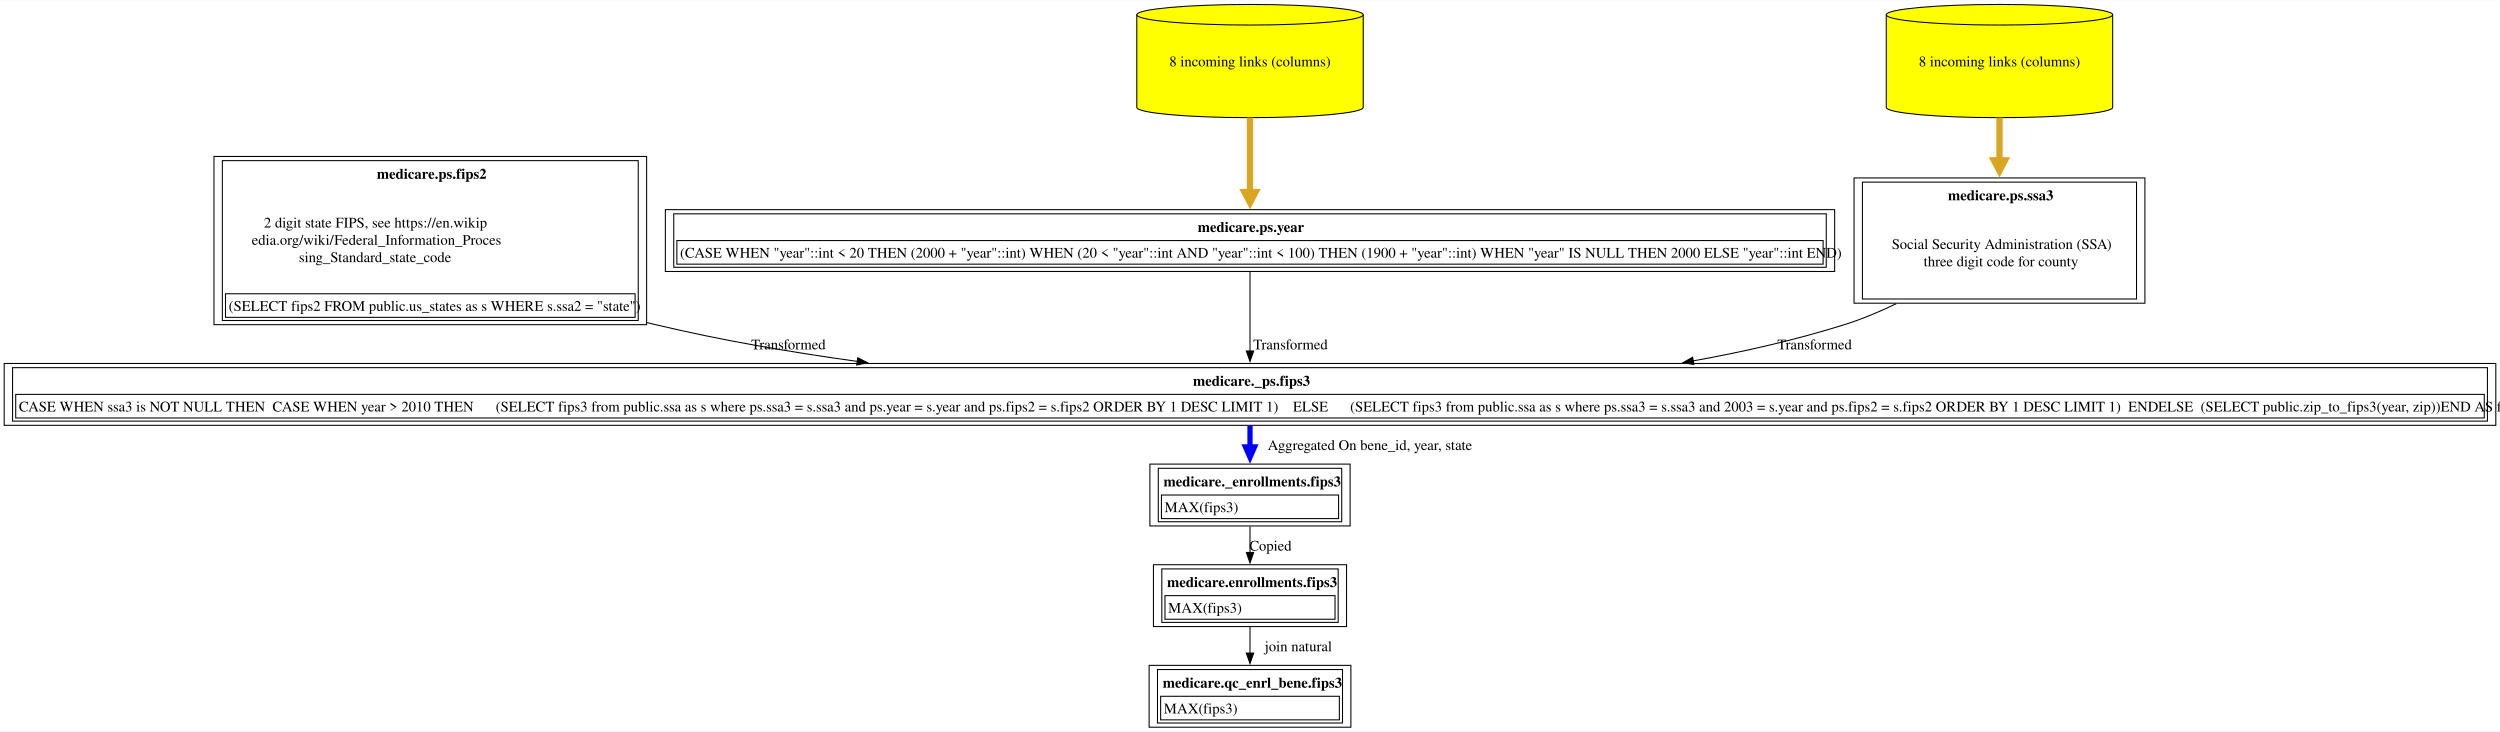
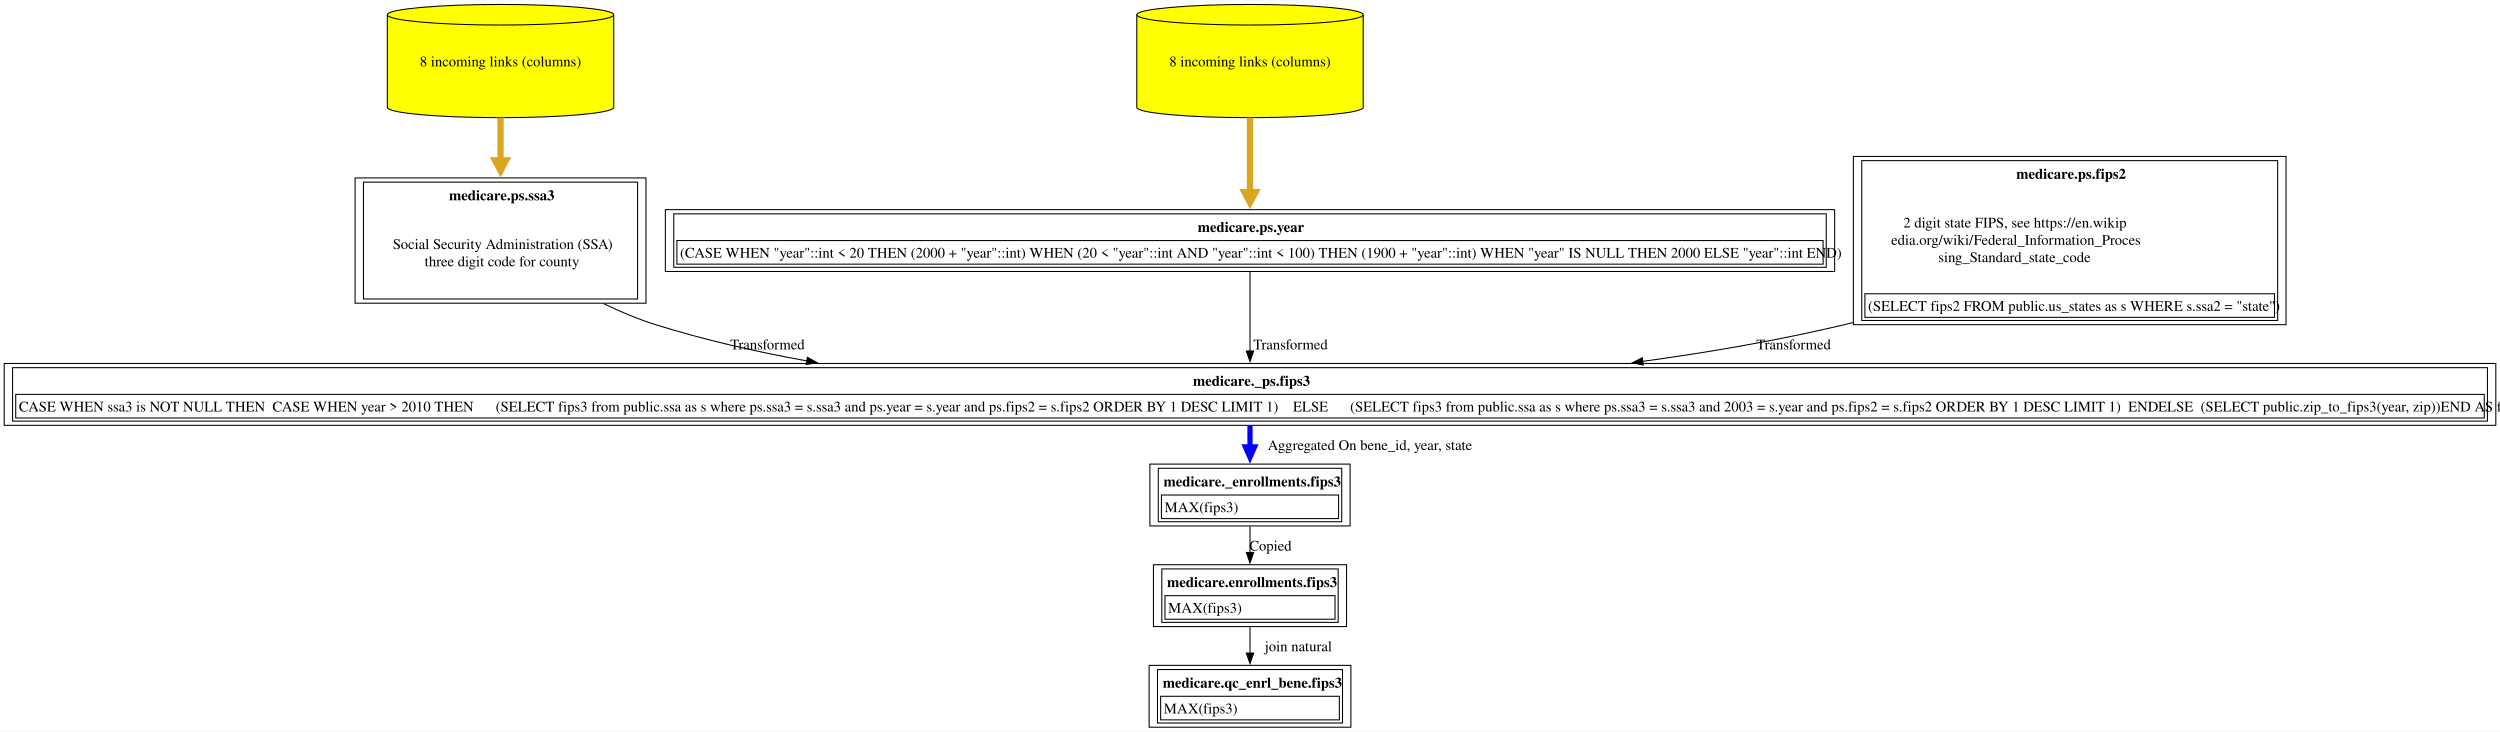
<svg xmlns="http://www.w3.org/2000/svg" xmlns:xlink="http://www.w3.org/1999/xlink" width="2385pt" height="698pt" viewBox="0.00 0.00 2385.00 697.50">
  <g id="graph0" class="graph" transform="scale(1 1) rotate(0) translate(4 693.5)">
    <polygon fill="white" stroke="none" points="-4,4 -4,-693.5 2381,-693.5 2381,4 -4,4" />
    <g id="node1" class="node">
      <g id="a_node1">
        <a xlink:href="../medicare.qc_enrl_bene/fips3.html" xlink:title="&lt;TABLE&gt;" target="_blank">
          <polygon fill="none" stroke="black" points="1284.75,-59 1092.25,-59 1092.25,0 1284.75,0 1284.75,-59" />
          <text text-anchor="start" x="1105.25" y="-37.7" font-family="Times,serif" font-weight="bold" font-size="14.00">medicare.qc_enrl_bene.fips3</text>
          <polygon fill="none" stroke="black" points="1103.25,-7 1103.25,-29.5 1273.75,-29.5 1273.75,-7 1103.25,-7" />
          <text text-anchor="start" x="1106.25" y="-13.2" font-family="Times,serif" font-size="14.00">MAX(fips3)</text>
          <polygon fill="none" stroke="black" points="1100.25,-4 1100.25,-55 1276.75,-55 1276.75,-4 1100.25,-4" />
        </a>
      </g>
    </g>
    <g id="node2" class="node">
      <g id="a_node2">
        <a xlink:href="../medicare.enrollments/fips3.html" xlink:title="&lt;TABLE&gt;" target="_blank">
          <polygon fill="none" stroke="black" points="1280.62,-155 1096.38,-155 1096.38,-96 1280.62,-96 1280.62,-155" />
          <text text-anchor="start" x="1109.38" y="-133.7" font-family="Times,serif" font-weight="bold" font-size="14.00">medicare.enrollments.fips3</text>
          <polygon fill="none" stroke="black" points="1107.38,-103 1107.38,-125.5 1269.62,-125.5 1269.62,-103 1107.38,-103" />
          <text text-anchor="start" x="1110.38" y="-109.2" font-family="Times,serif" font-size="14.00">MAX(fips3)</text>
          <polygon fill="none" stroke="black" points="1104.38,-100 1104.38,-151 1272.62,-151 1272.62,-100 1104.38,-100" />
        </a>
      </g>
    </g>
    <g id="edge1" class="edge">
      <path fill="none" stroke="black" d="M1188.5,-95.53C1188.5,-87.68 1188.5,-79.05 1188.5,-70.7" />
      <polygon fill="black" stroke="black" points="1192,-70.73 1188.5,-60.73 1185,-70.73 1192,-70.73" />
      <text text-anchor="middle" x="1234.62" y="-72.45" font-family="Times,serif" font-size="14.00">	join natural</text>
    </g>
    <g id="node3" class="node">
      <g id="a_node3">
        <a xlink:href="../medicare._enrollments/fips3.html" xlink:title="&lt;TABLE&gt;" target="_blank">
          <polygon fill="none" stroke="black" points="1284,-251 1093,-251 1093,-192 1284,-192 1284,-251" />
          <text text-anchor="start" x="1106" y="-229.7" font-family="Times,serif" font-weight="bold" font-size="14.00">medicare._enrollments.fips3</text>
          <polygon fill="none" stroke="black" points="1104,-199 1104,-221.5 1273,-221.5 1273,-199 1104,-199" />
          <text text-anchor="start" x="1107" y="-205.2" font-family="Times,serif" font-size="14.00">MAX(fips3)</text>
          <polygon fill="none" stroke="black" points="1101,-196 1101,-247 1276,-247 1276,-196 1101,-196" />
        </a>
      </g>
    </g>
    <g id="edge2" class="edge">
      <path fill="none" stroke="black" d="M1188.5,-191.53C1188.5,-183.68 1188.5,-175.05 1188.5,-166.7" />
      <polygon fill="black" stroke="black" points="1192,-166.73 1188.5,-156.73 1185,-166.73 1192,-166.73" />
      <text text-anchor="middle" x="1208" y="-168.45" font-family="Times,serif" font-size="14.00">Copied</text>
    </g>
    <g id="node4" class="node">
      <g id="a_node4">
        <a xlink:href="../medicare._ps/fips3.html" xlink:title="&lt;TABLE&gt;" target="_blank">
          <polygon fill="none" stroke="black" points="2377,-347 0,-347 0,-288 2377,-288 2377,-347" />
          <text text-anchor="start" x="1134.12" y="-325.7" font-family="Times,serif" font-weight="bold" font-size="14.00">medicare._ps.fips3</text>
          <polygon fill="none" stroke="black" points="11,-295 11,-317.5 2366,-317.5 2366,-295 11,-295" />
          <text text-anchor="start" x="14" y="-301.2" font-family="Times,serif" font-size="14.00">CASE WHEN ssa3 is NOT NULL THEN  CASE WHEN year &gt; 2010 THEN      (SELECT fips3 from public.ssa as s where ps.ssa3 = s.ssa3 and ps.year = s.year and ps.fips2 = s.fips2 ORDER BY 1 DESC LIMIT 1)    ELSE      (SELECT fips3 from public.ssa as s where ps.ssa3 = s.ssa3 and 2003 = s.year and ps.fips2 = s.fips2 ORDER BY 1 DESC LIMIT 1)  ENDELSE  (SELECT public.zip_to_fips3(year, zip))END AS fips3</text>
          <polygon fill="none" stroke="black" points="8,-292 8,-343 2369,-343 2369,-292 8,-292" />
        </a>
      </g>
    </g>
    <g id="edge3" class="edge">
      <path fill="none" stroke="blue" stroke-width="5" d="M1188.5,-287.53C1188.5,-281.13 1188.5,-274.2 1188.5,-267.33" />
      <polygon fill="blue" stroke="blue" stroke-width="5" points="1192.88,-267.45 1188.5,-257.45 1184.13,-267.45 1192.88,-267.45" />
      <text text-anchor="middle" x="1302.88" y="-264.45" font-family="Times,serif" font-size="14.00">	  Aggregated On bene_id, year, state</text>
    </g>
    <g id="node5" class="node">
      <g id="a_node5">
-         <a xlink:href="../medicare.ps/fips2.html" xlink:title="&lt;TABLE&gt;" target="_blank">
-           <polygon fill="none" stroke="black" points="612.88,-544.5 200.12,-544.5 200.12,-384 612.88,-384 612.88,-544.5" />
-           <text text-anchor="start" x="355.5" y="-523.2" font-family="Times,serif" font-weight="bold" font-size="14.00">medicare.ps.fips2</text>
-           <text text-anchor="start" x="247.75" y="-476.7" font-family="Times,serif" font-size="14.00">2 digit state FIPS, see https://en.wikip</text>
-           <text text-anchor="start" x="236.12" y="-460.2" font-family="Times,serif" font-size="14.00">edia.org/wiki/Federal_Information_Proces</text>
-           <text text-anchor="start" x="281.12" y="-443.7" font-family="Times,serif" font-size="14.00">sing_Standard_state_code</text>
-           <polygon fill="none" stroke="black" points="211.12,-391 211.12,-413.5 601.88,-413.5 601.88,-391 211.12,-391" />
-           <text text-anchor="start" x="214.12" y="-397.2" font-family="Times,serif" font-size="14.00">(SELECT fips2 FROM public.us_states as s WHERE s.ssa2 = "state")</text>
-           <polygon fill="none" stroke="black" points="208.12,-388 208.12,-540.5 604.88,-540.5 604.88,-388 208.12,-388" />
+         <a xlink:href="../medicare.ps/ssa3.html" xlink:title="&lt;TABLE&gt;" target="_blank">
+           <polygon fill="none" stroke="black" points="612.25,-524 334.75,-524 334.75,-404.5 612.25,-404.5 612.25,-524" />
+           <text text-anchor="start" x="424.38" y="-502.7" font-family="Times,serif" font-weight="bold" font-size="14.00">medicare.ps.ssa3</text>
+           <text text-anchor="start" x="370.75" y="-456.2" font-family="Times,serif" font-size="14.00">Social Security Administration (SSA)</text>
+           <text text-anchor="start" x="401.12" y="-439.7" font-family="Times,serif" font-size="14.00">three digit code for county</text>
+           <polygon fill="none" stroke="black" points="342.75,-408.5 342.75,-520 604.25,-520 604.25,-408.5 342.75,-408.5" />
        </a>
      </g>
    </g>
    <g id="edge4" class="edge">
-       <path fill="none" stroke="black" d="M613.34,-386.01C616.07,-385.32 618.79,-384.65 621.5,-384 683.12,-369.31 749.32,-357.87 813.97,-348.97" />
-       <polygon fill="black" stroke="black" points="814.24,-352.47 823.68,-347.66 813.3,-345.53 814.24,-352.47" />
-       <text text-anchor="middle" x="748.12" y="-360.45" font-family="Times,serif" font-size="14.00">  Transformed</text>
+       <path fill="none" stroke="black" d="M571.98,-404.01C588.1,-396.23 604.95,-389.18 621.5,-384 667.55,-369.59 716.59,-358.29 765.83,-349.44" />
+       <polygon fill="black" stroke="black" points="766.27,-352.92 775.51,-347.74 765.05,-346.02 766.27,-352.92" />
+       <text text-anchor="middle" x="728.12" y="-360.45" font-family="Times,serif" font-size="14.00">  Transformed</text>
    </g>
    <g id="node6" class="node">
      <g id="a_node6">
+         <a xlink:href="../medicare.ps/ssa3.html" xlink:title="8 incoming links (columns)" target="_blank">
+           <path fill="yellow" stroke="black" d="M581.5,-679.68C581.5,-685.1 533.09,-689.5 473.5,-689.5 413.91,-689.5 365.5,-685.1 365.5,-679.68 365.5,-679.68 365.5,-591.32 365.5,-591.32 365.5,-585.9 413.91,-581.5 473.5,-581.5 533.09,-581.5 581.5,-585.9 581.5,-591.32 581.5,-591.32 581.5,-679.68 581.5,-679.68" />
+           <path fill="none" stroke="black" d="M581.5,-679.68C581.5,-674.26 533.09,-669.86 473.5,-669.86 413.91,-669.86 365.5,-674.26 365.5,-679.68" />
+           <text text-anchor="middle" x="473.5" y="-630.45" font-family="Times,serif" font-size="14.00">8 incoming links (columns)</text>
+         </a>
+       </g>
+     </g>
+     <g id="edge5" class="edge">
+       <path fill="none" stroke="goldenrod" stroke-width="6" d="M473.5,-581.41C473.5,-568.38 473.5,-554.19 473.5,-540.34" />
+       <polygon fill="goldenrod" stroke="goldenrod" stroke-width="6" points="478.75,-540.79 473.5,-530.79 468.25,-540.79 478.75,-540.79" />
+     </g>
+     <g id="node7" class="node">
+       <g id="a_node7">
        <a xlink:href="../medicare.ps/year.html" xlink:title="&lt;TABLE&gt;" target="_blank">
          <polygon fill="none" stroke="black" points="1746.25,-493.75 630.75,-493.75 630.75,-434.75 1746.25,-434.75 1746.25,-493.75" />
          <text text-anchor="start" x="1138.62" y="-472.45" font-family="Times,serif" font-weight="bold" font-size="14.00">medicare.ps.year</text>
          <polygon fill="none" stroke="black" points="641.75,-441.75 641.75,-464.25 1735.25,-464.25 1735.25,-441.75 641.75,-441.75" />
          <text text-anchor="start" x="644.75" y="-447.95" font-family="Times,serif" font-size="14.00">(CASE WHEN "year"::int &lt; 20 THEN (2000 + "year"::int) WHEN (20 &lt; "year"::int AND "year"::int &lt; 100) THEN (1900 + "year"::int) WHEN "year" IS NULL THEN 2000 ELSE "year"::int END)</text>
          <polygon fill="none" stroke="black" points="638.75,-438.75 638.75,-489.75 1738.25,-489.75 1738.25,-438.75 638.75,-438.75" />
        </a>
      </g>
    </g>
-     <g id="edge5" class="edge">
+     <g id="edge6" class="edge">
      <path fill="none" stroke="black" d="M1188.5,-434.31C1188.5,-412.61 1188.5,-382.65 1188.5,-358.64" />
      <polygon fill="black" stroke="black" points="1192,-358.91 1188.5,-348.91 1185,-358.91 1192,-358.91" />
      <text text-anchor="middle" x="1227.12" y="-360.45" font-family="Times,serif" font-size="14.00">  Transformed</text>
    </g>
-     <g id="node7" class="node">
-       <g id="a_node7">
+     <g id="node8" class="node">
+       <g id="a_node8">
        <a xlink:href="../medicare.ps/year.html" xlink:title="8 incoming links (columns)" target="_blank">
          <path fill="yellow" stroke="black" d="M1296.5,-679.68C1296.5,-685.1 1248.09,-689.5 1188.5,-689.5 1128.91,-689.5 1080.5,-685.1 1080.5,-679.68 1080.5,-679.68 1080.5,-591.32 1080.5,-591.32 1080.5,-585.9 1128.91,-581.5 1188.5,-581.5 1248.09,-581.5 1296.5,-585.9 1296.5,-591.32 1296.5,-591.32 1296.5,-679.68 1296.5,-679.68" />
          <path fill="none" stroke="black" d="M1296.5,-679.68C1296.5,-674.26 1248.09,-669.86 1188.5,-669.86 1128.91,-669.86 1080.5,-674.26 1080.5,-679.68" />
          <text text-anchor="middle" x="1188.5" y="-630.45" font-family="Times,serif" font-size="14.00">8 incoming links (columns)</text>
        </a>
      </g>
    </g>
-     <g id="edge6" class="edge">
+     <g id="edge7" class="edge">
      <path fill="none" stroke="goldenrod" stroke-width="6" d="M1188.5,-581.41C1188.5,-558.62 1188.5,-532.26 1188.5,-510.42" />
      <polygon fill="goldenrod" stroke="goldenrod" stroke-width="6" points="1193.75,-510.48 1188.5,-500.48 1183.25,-510.48 1193.75,-510.48" />
    </g>
-     <g id="node8" class="node">
-       <g id="a_node8">
-         <a xlink:href="../medicare.ps/ssa3.html" xlink:title="&lt;TABLE&gt;" target="_blank">
-           <polygon fill="none" stroke="black" points="2042.25,-524 1764.75,-524 1764.75,-404.5 2042.25,-404.5 2042.25,-524" />
-           <text text-anchor="start" x="1854.38" y="-502.7" font-family="Times,serif" font-weight="bold" font-size="14.00">medicare.ps.ssa3</text>
-           <text text-anchor="start" x="1800.75" y="-456.2" font-family="Times,serif" font-size="14.00">Social Security Administration (SSA)</text>
-           <text text-anchor="start" x="1831.12" y="-439.7" font-family="Times,serif" font-size="14.00">three digit code for county</text>
-           <polygon fill="none" stroke="black" points="1772.75,-408.5 1772.75,-520 2034.25,-520 2034.25,-408.5 1772.75,-408.5" />
-         </a>
-       </g>
-     </g>
-     <g id="edge7" class="edge">
-       <path fill="none" stroke="black" d="M1805.02,-404.01C1788.9,-396.23 1772.05,-389.18 1755.5,-384 1709.45,-369.59 1660.41,-358.29 1611.17,-349.44" />
-       <polygon fill="black" stroke="black" points="1611.95,-346.02 1601.49,-347.74 1610.73,-352.92 1611.95,-346.02" />
-       <text text-anchor="middle" x="1727.12" y="-360.45" font-family="Times,serif" font-size="14.00">  Transformed</text>
-     </g>
    <g id="node9" class="node">
      <g id="a_node9">
-         <a xlink:href="../medicare.ps/ssa3.html" xlink:title="8 incoming links (columns)" target="_blank">
-           <path fill="yellow" stroke="black" d="M2011.5,-679.68C2011.5,-685.1 1963.09,-689.5 1903.5,-689.5 1843.91,-689.5 1795.5,-685.1 1795.5,-679.68 1795.5,-679.68 1795.5,-591.32 1795.5,-591.32 1795.5,-585.9 1843.91,-581.5 1903.5,-581.5 1963.09,-581.5 2011.5,-585.9 2011.5,-591.32 2011.5,-591.32 2011.5,-679.68 2011.5,-679.68" />
-           <path fill="none" stroke="black" d="M2011.5,-679.68C2011.5,-674.26 1963.09,-669.86 1903.5,-669.86 1843.91,-669.86 1795.5,-674.26 1795.5,-679.68" />
-           <text text-anchor="middle" x="1903.5" y="-630.45" font-family="Times,serif" font-size="14.00">8 incoming links (columns)</text>
+         <a xlink:href="../medicare.ps/fips2.html" xlink:title="&lt;TABLE&gt;" target="_blank">
+           <polygon fill="none" stroke="black" points="2176.88,-544.5 1764.12,-544.5 1764.12,-384 2176.88,-384 2176.88,-544.5" />
+           <text text-anchor="start" x="1919.5" y="-523.2" font-family="Times,serif" font-weight="bold" font-size="14.00">medicare.ps.fips2</text>
+           <text text-anchor="start" x="1811.75" y="-476.7" font-family="Times,serif" font-size="14.00">2 digit state FIPS, see https://en.wikip</text>
+           <text text-anchor="start" x="1800.12" y="-460.2" font-family="Times,serif" font-size="14.00">edia.org/wiki/Federal_Information_Proces</text>
+           <text text-anchor="start" x="1845.12" y="-443.7" font-family="Times,serif" font-size="14.00">sing_Standard_state_code</text>
+           <polygon fill="none" stroke="black" points="1775.12,-391 1775.12,-413.5 2165.88,-413.5 2165.88,-391 1775.12,-391" />
+           <text text-anchor="start" x="1778.12" y="-397.2" font-family="Times,serif" font-size="14.00">(SELECT fips2 FROM public.us_states as s WHERE s.ssa2 = "state")</text>
+           <polygon fill="none" stroke="black" points="1772.12,-388 1772.12,-540.5 2168.88,-540.5 2168.88,-388 1772.12,-388" />
        </a>
      </g>
    </g>
    <g id="edge8" class="edge">
-       <path fill="none" stroke="goldenrod" stroke-width="6" d="M1903.5,-581.41C1903.5,-568.38 1903.5,-554.19 1903.5,-540.34" />
-       <polygon fill="goldenrod" stroke="goldenrod" stroke-width="6" points="1908.75,-540.79 1903.5,-530.79 1898.25,-540.79 1908.75,-540.79" />
+       <path fill="none" stroke="black" d="M1763.66,-386.01C1760.93,-385.32 1758.21,-384.65 1755.5,-384 1693.88,-369.31 1627.68,-357.87 1563.03,-348.97" />
+       <polygon fill="black" stroke="black" points="1563.7,-345.53 1553.32,-347.66 1562.76,-352.47 1563.7,-345.53" />
+       <text text-anchor="middle" x="1707.12" y="-360.45" font-family="Times,serif" font-size="14.00">  Transformed</text>
    </g>
  </g>
</svg>
